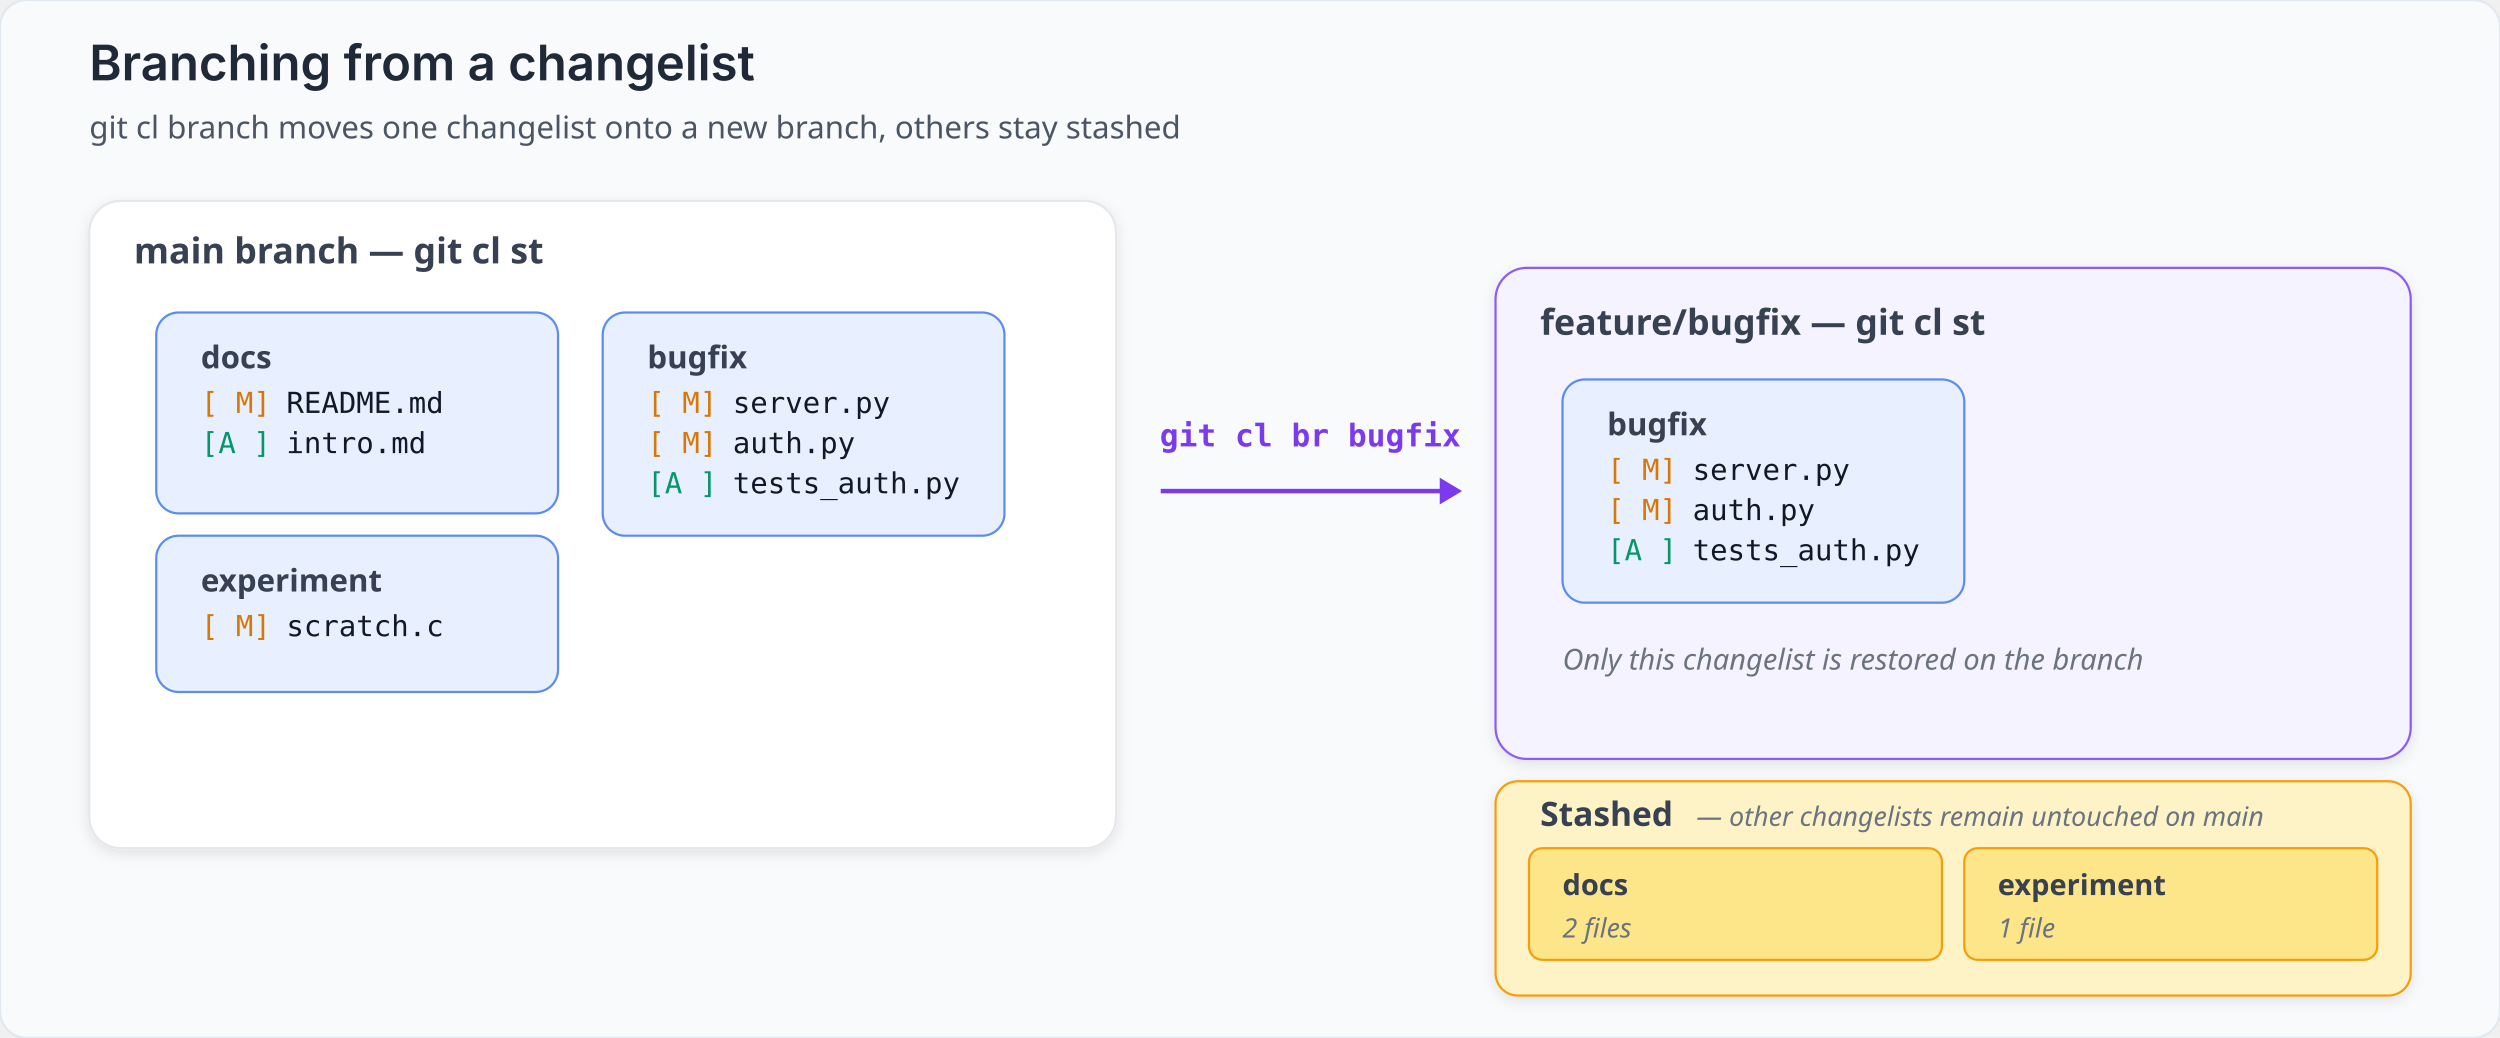
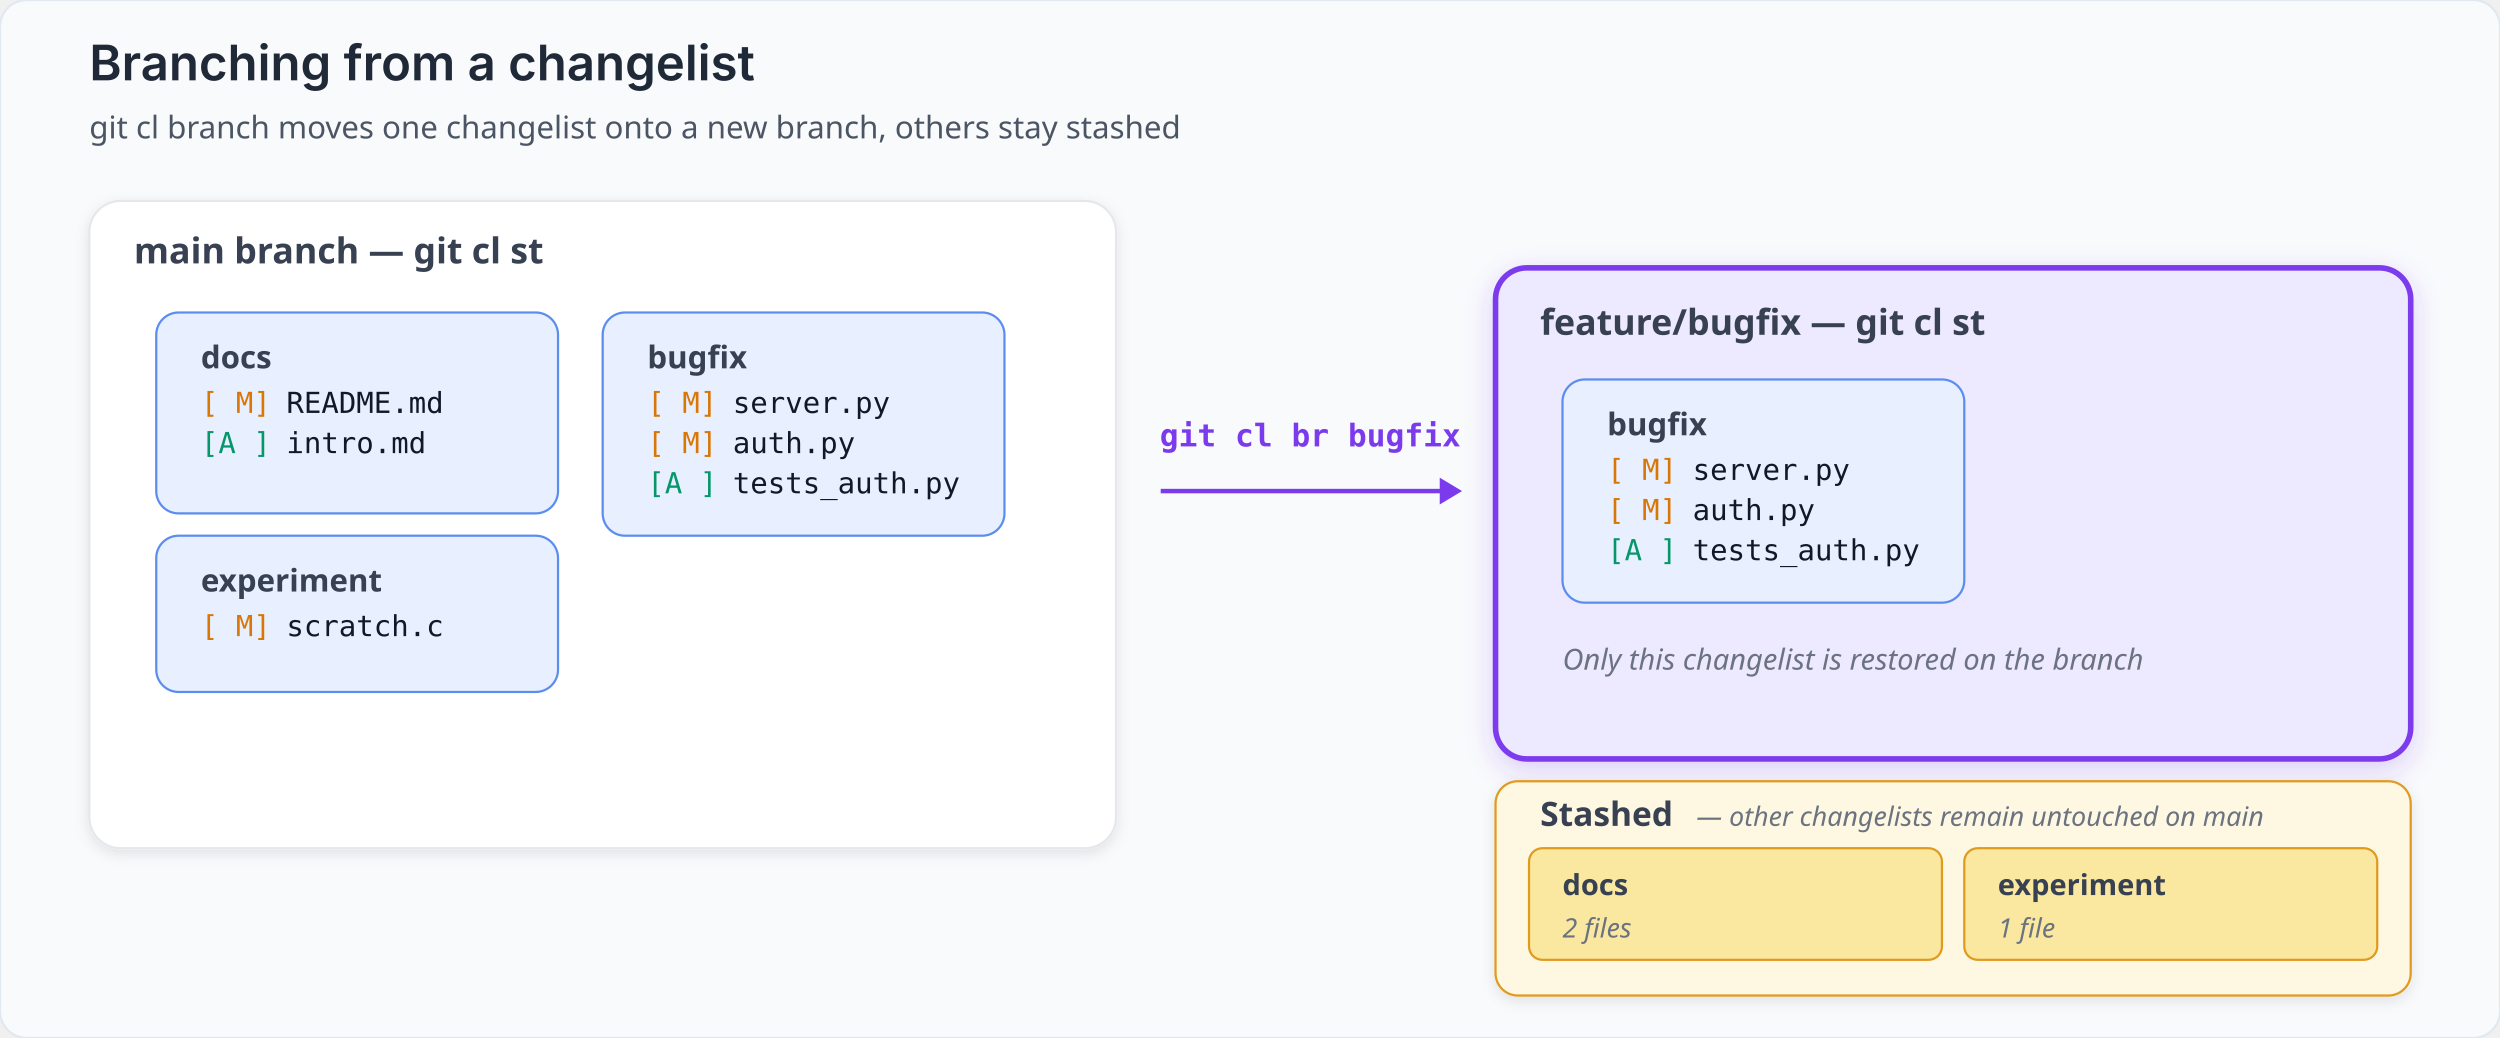
<svg xmlns="http://www.w3.org/2000/svg" viewBox="0 0 1120 465" width="1120" height="465">
  <style>
    .title {
      font-family: system-ui, -apple-system, BlinkMacSystemFont, "Segoe UI", sans-serif;
      font-size: 22px;
      font-weight: 600;
      fill: #1f2937;
    }

    .subtitle {
      font-family: system-ui, sans-serif;
      font-size: 14px;
      fill: #4b5563;
    }

    .label {
      font-family: system-ui, sans-serif;
      font-size: 16px;
      font-weight: 600;
      fill: #374151;
    }

    .cl-label {
      font-family: system-ui, sans-serif;
      font-size: 14px;
      font-weight: 600;
      fill: #374151;
    }

    .file {
      font-family: ui-monospace, SFMono-Regular, Menlo, Consolas, monospace;
      font-size: 13px;
      fill: #111827;
    }

    .status-m {
      font-family: ui-monospace, SFMono-Regular, Menlo, Consolas, monospace;
      font-size: 13px;
      fill: #d97706;
    }

    .status-a {
      font-family: ui-monospace, SFMono-Regular, Menlo, Consolas, monospace;
      font-size: 13px;
      fill: #059669;
    }

    .cmd-highlight {
      font-family: ui-monospace, SFMono-Regular, Menlo, Consolas, monospace;
      font-size: 14px;
      font-weight: 600;
      fill: #7c3aed;
    }

    .annotation {
      font-family: system-ui, sans-serif;
      font-size: 13px;
      fill: #6b7280;
      font-style: italic;
    }
  </style>
  <defs>
    <filter id="shadow" x="-20%" y="-20%" width="140%" height="140%">
      <feDropShadow dx="0" dy="2" stdDeviation="3" flood-color="#000" flood-opacity="0.1" />
    </filter>
+     <filter id="shadow-branch" x="-20%" y="-20%" width="150%" height="150%">
+       <feDropShadow dx="0" dy="4" stdDeviation="6" flood-color="#7c3aed" flood-opacity="0.22" />
+     </filter>
  </defs>
  <rect x="0" y="0" width="1120" height="465" rx="12" fill="#f8fafc" stroke="#e2e8f0" />
  <text x="40" y="36" class="title">
    Branching from a changelist
  </text>
  <text x="40" y="62" class="subtitle">
    git cl branch moves one changelist onto a new branch, others stay stashed
  </text>
  <rect x="40" y="90" width="460" height="290" rx="14" fill="#ffffff" stroke="#e5e7eb" filter="url(#shadow)" />
  <text x="60" y="118" class="label">
    main branch — git cl st
  </text>
  <rect x="70" y="140" width="180" height="90" rx="10" fill="#e8f0ff" stroke="#5b8def" />
  <text x="90" y="165" class="cl-label">docs</text>
  <text x="90" y="185">
    <tspan class="status-m">[ M]</tspan>
    <tspan class="file" dx="4">README.md</tspan>
  </text>
  <text x="90" y="203">
    <tspan class="status-a">[A ]</tspan>
    <tspan class="file" dx="4">intro.md</tspan>
  </text>
  <rect x="70" y="240" width="180" height="70" rx="10" fill="#e8f0ff" stroke="#5b8def" />
  <text x="90" y="265" class="cl-label">experiment</text>
  <text x="90" y="285">
    <tspan class="status-m">[ M]</tspan>
    <tspan class="file" dx="4">scratch.c</tspan>
  </text>
  <rect x="270" y="140" width="180" height="100" rx="10" fill="#e8f0ff" stroke="#5b8def" />
  <text x="290" y="165" class="cl-label">bugfix</text>
  <text x="290" y="185">
    <tspan class="status-m">[ M]</tspan>
    <tspan class="file" dx="4">server.py</tspan>
  </text>
  <text x="290" y="203">
    <tspan class="status-m">[ M]</tspan>
    <tspan class="file" dx="4">auth.py</tspan>
  </text>
  <text x="290" y="221">
    <tspan class="status-a">[A ]</tspan>
    <tspan class="file" dx="4">tests_auth.py</tspan>
  </text>
  <line x1="520" y1="220" x2="650" y2="220" stroke="#7c3aed" stroke-width="2" />
  <polygon points="655,220 645,214 645,226" fill="#7c3aed" />
  <text x="587" y="200" text-anchor="middle" class="cmd-highlight">
    git cl br bugfix
  </text>
-   <rect x="670" y="120" width="410" height="220" rx="14" fill="#f5f3ff" stroke="#8b5cf6" filter="url(#shadow)" />
+   <rect x="670" y="120" width="410" height="220" rx="14" fill="#ede9fe" stroke="#7c3aed" stroke-width="2.5" filter="url(#shadow-branch)" />
  <text x="690" y="150" class="label">
    feature/bugfix — git cl st
  </text>
  <rect x="700" y="170" width="180" height="100" rx="10" fill="#e8f0ff" stroke="#5b8def" />
  <text x="720" y="195" class="cl-label">bugfix</text>
  <text x="720" y="215">
    <tspan class="status-m">[ M]</tspan>
    <tspan class="file" dx="4">server.py</tspan>
  </text>
  <text x="720" y="233">
    <tspan class="status-m">[ M]</tspan>
    <tspan class="file" dx="4">auth.py</tspan>
  </text>
  <text x="720" y="251">
    <tspan class="status-a">[A ]</tspan>
    <tspan class="file" dx="4">tests_auth.py</tspan>
  </text>
  <text x="700" y="300" class="annotation">
    Only this changelist is restored on the branch
  </text>
-   <rect x="670" y="350" width="410" height="96" rx="10" fill="#fef3c7" stroke="#f59e0b" filter="url(#shadow)" />
+   <rect x="670" y="350" width="410" height="96" rx="10" fill="#fef8e3" stroke="#e09a20" filter="url(#shadow)" />
  <text x="690" y="370" font-family="system-ui, sans-serif" font-size="15px" font-weight="600" fill="#374151">
    Stashed
  </text>
  <text x="760" y="370" font-family="system-ui, sans-serif" font-size="12px" fill="#6b7280" font-style="italic">
    — other changelists remain untouched on main
  </text>
-   <rect x="685" y="380" width="185" height="50" rx="6" fill="#fde68a" stroke="#f59e0b" />
+   <rect x="685" y="380" width="185" height="50" rx="6" fill="#fae8a0" stroke="#e09a20" />
  <text x="700" y="401" font-family="system-ui, sans-serif" font-size="13px" font-weight="600" fill="#374151">
    docs
  </text>
  <text x="700" y="420" font-family="system-ui, sans-serif" font-size="12px" fill="#6b7280" font-style="italic">
    2 files
  </text>
-   <rect x="880" y="380" width="185" height="50" rx="6" fill="#fde68a" stroke="#f59e0b" />
+   <rect x="880" y="380" width="185" height="50" rx="6" fill="#fae8a0" stroke="#e09a20" />
  <text x="895" y="401" font-family="system-ui, sans-serif" font-size="13px" font-weight="600" fill="#374151">
    experiment
  </text>
  <text x="895" y="420" font-family="system-ui, sans-serif" font-size="12px" fill="#6b7280" font-style="italic">
    1 file
  </text>
</svg>
